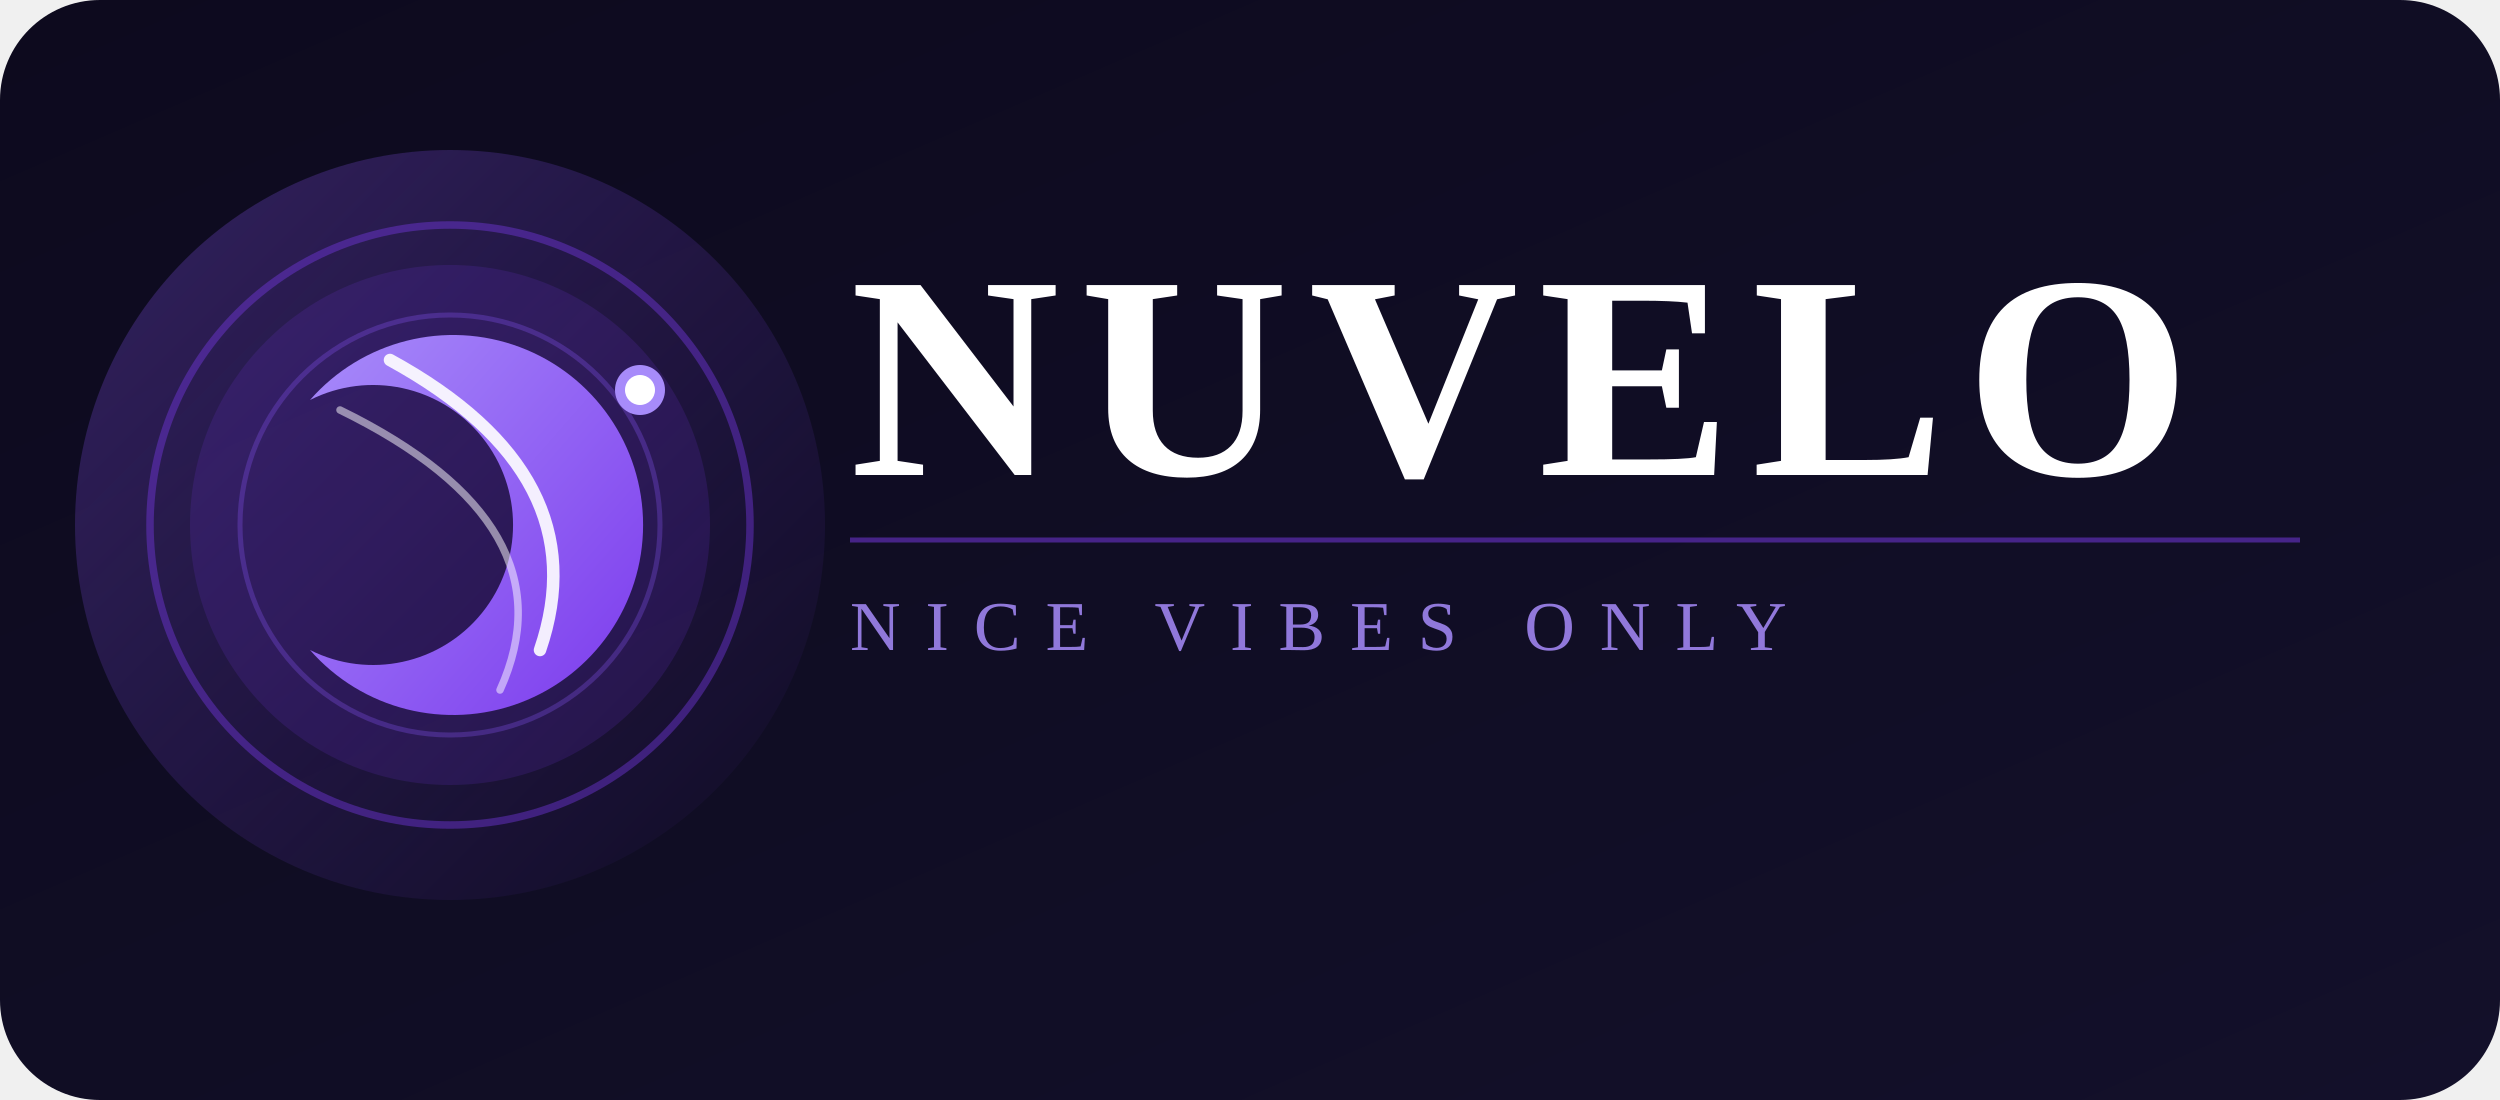
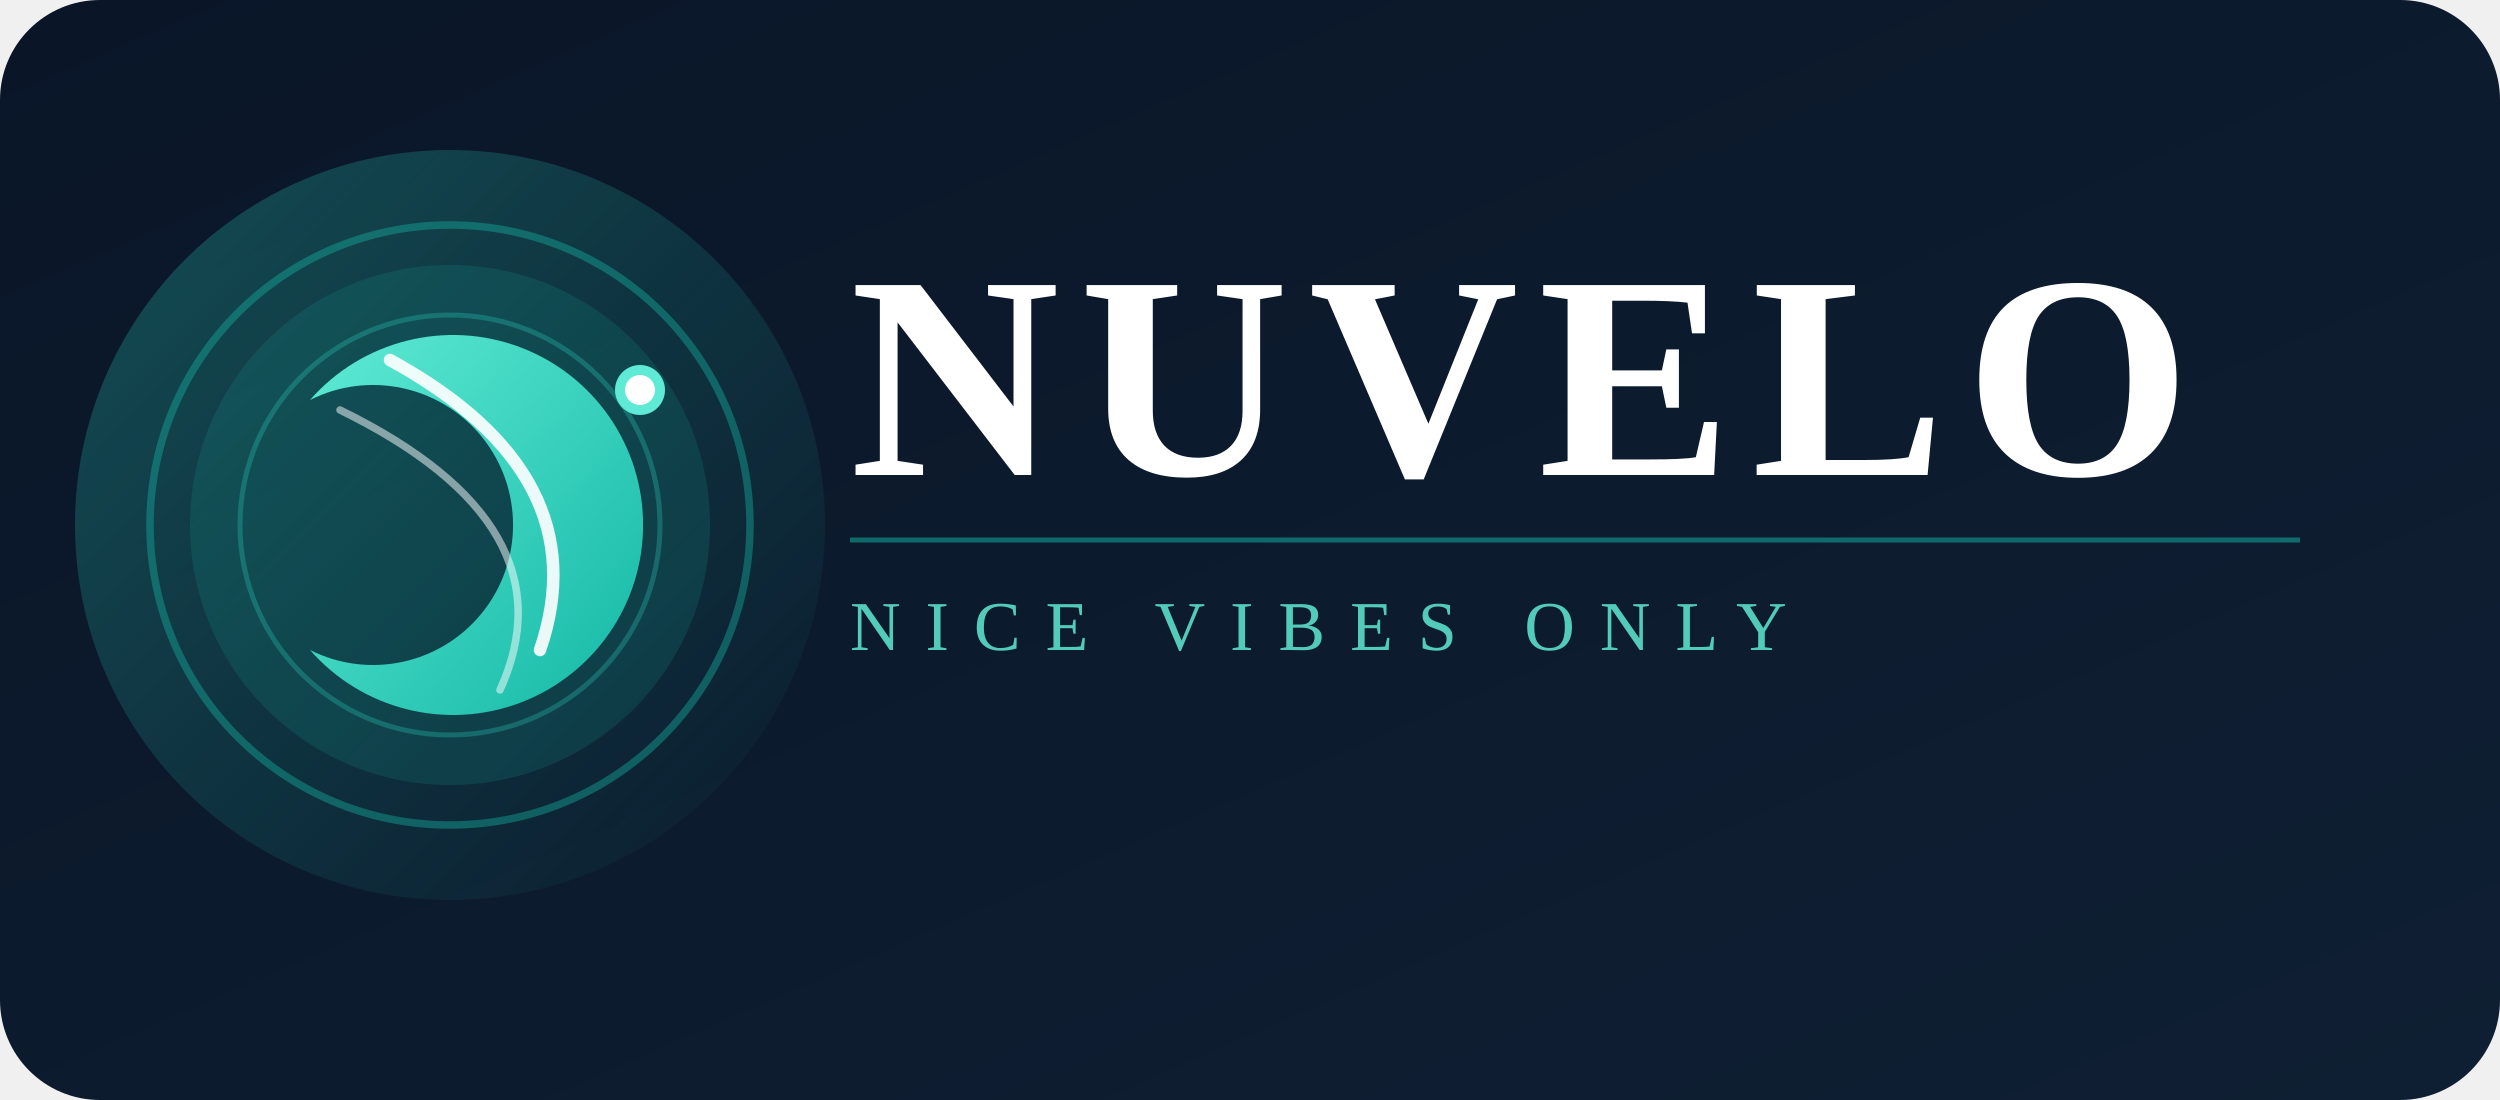
<svg xmlns="http://www.w3.org/2000/svg" viewBox="0 0 500 220" width="500" height="220">
  <defs>
    <linearGradient id="bgGrad" x1="0%" y1="0%" x2="100%" y2="100%">
-       <stop offset="0%" style="stop-color:#0D0A1E;stop-opacity:1" />
-       <stop offset="100%" style="stop-color:#13102A;stop-opacity:1" />
+       <stop offset="0%" style="stop-color:#0A1628;stop-opacity:1" />
+       <stop offset="100%" style="stop-color:#0F1F33;stop-opacity:1" />
    </linearGradient>
    <linearGradient id="symbolGrad" x1="0%" y1="0%" x2="100%" y2="100%">
-       <stop offset="0%" style="stop-color:#A78BFA;stop-opacity:1" />
-       <stop offset="100%" style="stop-color:#7C3AED;stop-opacity:1" />
+       <stop offset="0%" style="stop-color:#5EEAD4;stop-opacity:1" />
+       <stop offset="100%" style="stop-color:#14B8A6;stop-opacity:1" />
    </linearGradient>
    <linearGradient id="glowGrad" x1="0%" y1="0%" x2="100%" y2="100%">
-       <stop offset="0%" style="stop-color:#8B5CF6;stop-opacity:0.3" />
-       <stop offset="100%" style="stop-color:#7C3AED;stop-opacity:0" />
+       <stop offset="0%" style="stop-color:#2DD4BF;stop-opacity:0.3" />
+       <stop offset="100%" style="stop-color:#14B8A6;stop-opacity:0" />
    </linearGradient>
    <clipPath id="circleClip">
      <circle cx="90" cy="105" r="62" />
    </clipPath>
  </defs>
  <rect width="500" height="220" rx="20" fill="url(#bgGrad)" />
  <circle cx="90" cy="105" r="75" fill="url(#glowGrad)" />
-   <circle cx="90" cy="105" r="60" fill="none" stroke="#7C3AED" stroke-width="1.5" stroke-opacity="0.4" />
-   <circle cx="90" cy="105" r="42" fill="none" stroke="#8B5CF6" stroke-width="1" stroke-opacity="0.3" />
-   <circle cx="90" cy="105" r="52" fill="#7C3AED" fill-opacity="0.15" />
+   <circle cx="90" cy="105" r="60" fill="none" stroke="#14B8A6" stroke-width="1.5" stroke-opacity="0.4" />
+   <circle cx="90" cy="105" r="42" fill="none" stroke="#2DD4BF" stroke-width="1" stroke-opacity="0.3" />
+   <circle cx="90" cy="105" r="52" fill="#14B8A6" fill-opacity="0.15" />
  <circle cx="90" cy="105" r="38" fill="none" stroke="url(#symbolGrad)" stroke-width="0" />
  <path d="M 62 80             A 38 38 0 1 1 62 130             A 28 28 0 1 0 62 80 Z" fill="url(#symbolGrad)" />
  <path d="M 78 72 Q 120 95 108 130" fill="none" stroke="white" stroke-width="2.5" stroke-linecap="round" stroke-opacity="0.9" />
  <path d="M 68 82 Q 115 105 100 138" fill="none" stroke="white" stroke-width="1.5" stroke-linecap="round" stroke-opacity="0.5" />
-   <circle cx="128" cy="78" r="5" fill="#A78BFA" />
+   <circle cx="128" cy="78" r="5" fill="#5EEAD4" />
  <circle cx="128" cy="78" r="3" fill="white" />
  <text x="170" y="95" font-family="Georgia, 'Times New Roman', serif" font-size="58" font-weight="900" letter-spacing="4" fill="white">NUVELO</text>
-   <line x1="170" y1="108" x2="460" y2="108" stroke="#7C3AED" stroke-width="1" stroke-opacity="0.5" />
-   <text x="170" y="130" font-family="Georgia, 'Times New Roman', serif" font-size="14" font-weight="400" letter-spacing="5" fill="#A78BFA" fill-opacity="0.85">NICE VIBES ONLY</text>
+   <line x1="170" y1="108" x2="460" y2="108" stroke="#14B8A6" stroke-width="1" stroke-opacity="0.5" />
+   <text x="170" y="130" font-family="Georgia, 'Times New Roman', serif" font-size="14" font-weight="400" letter-spacing="5" fill="#5EEAD4" fill-opacity="0.85">NICE VIBES ONLY</text>
</svg>
